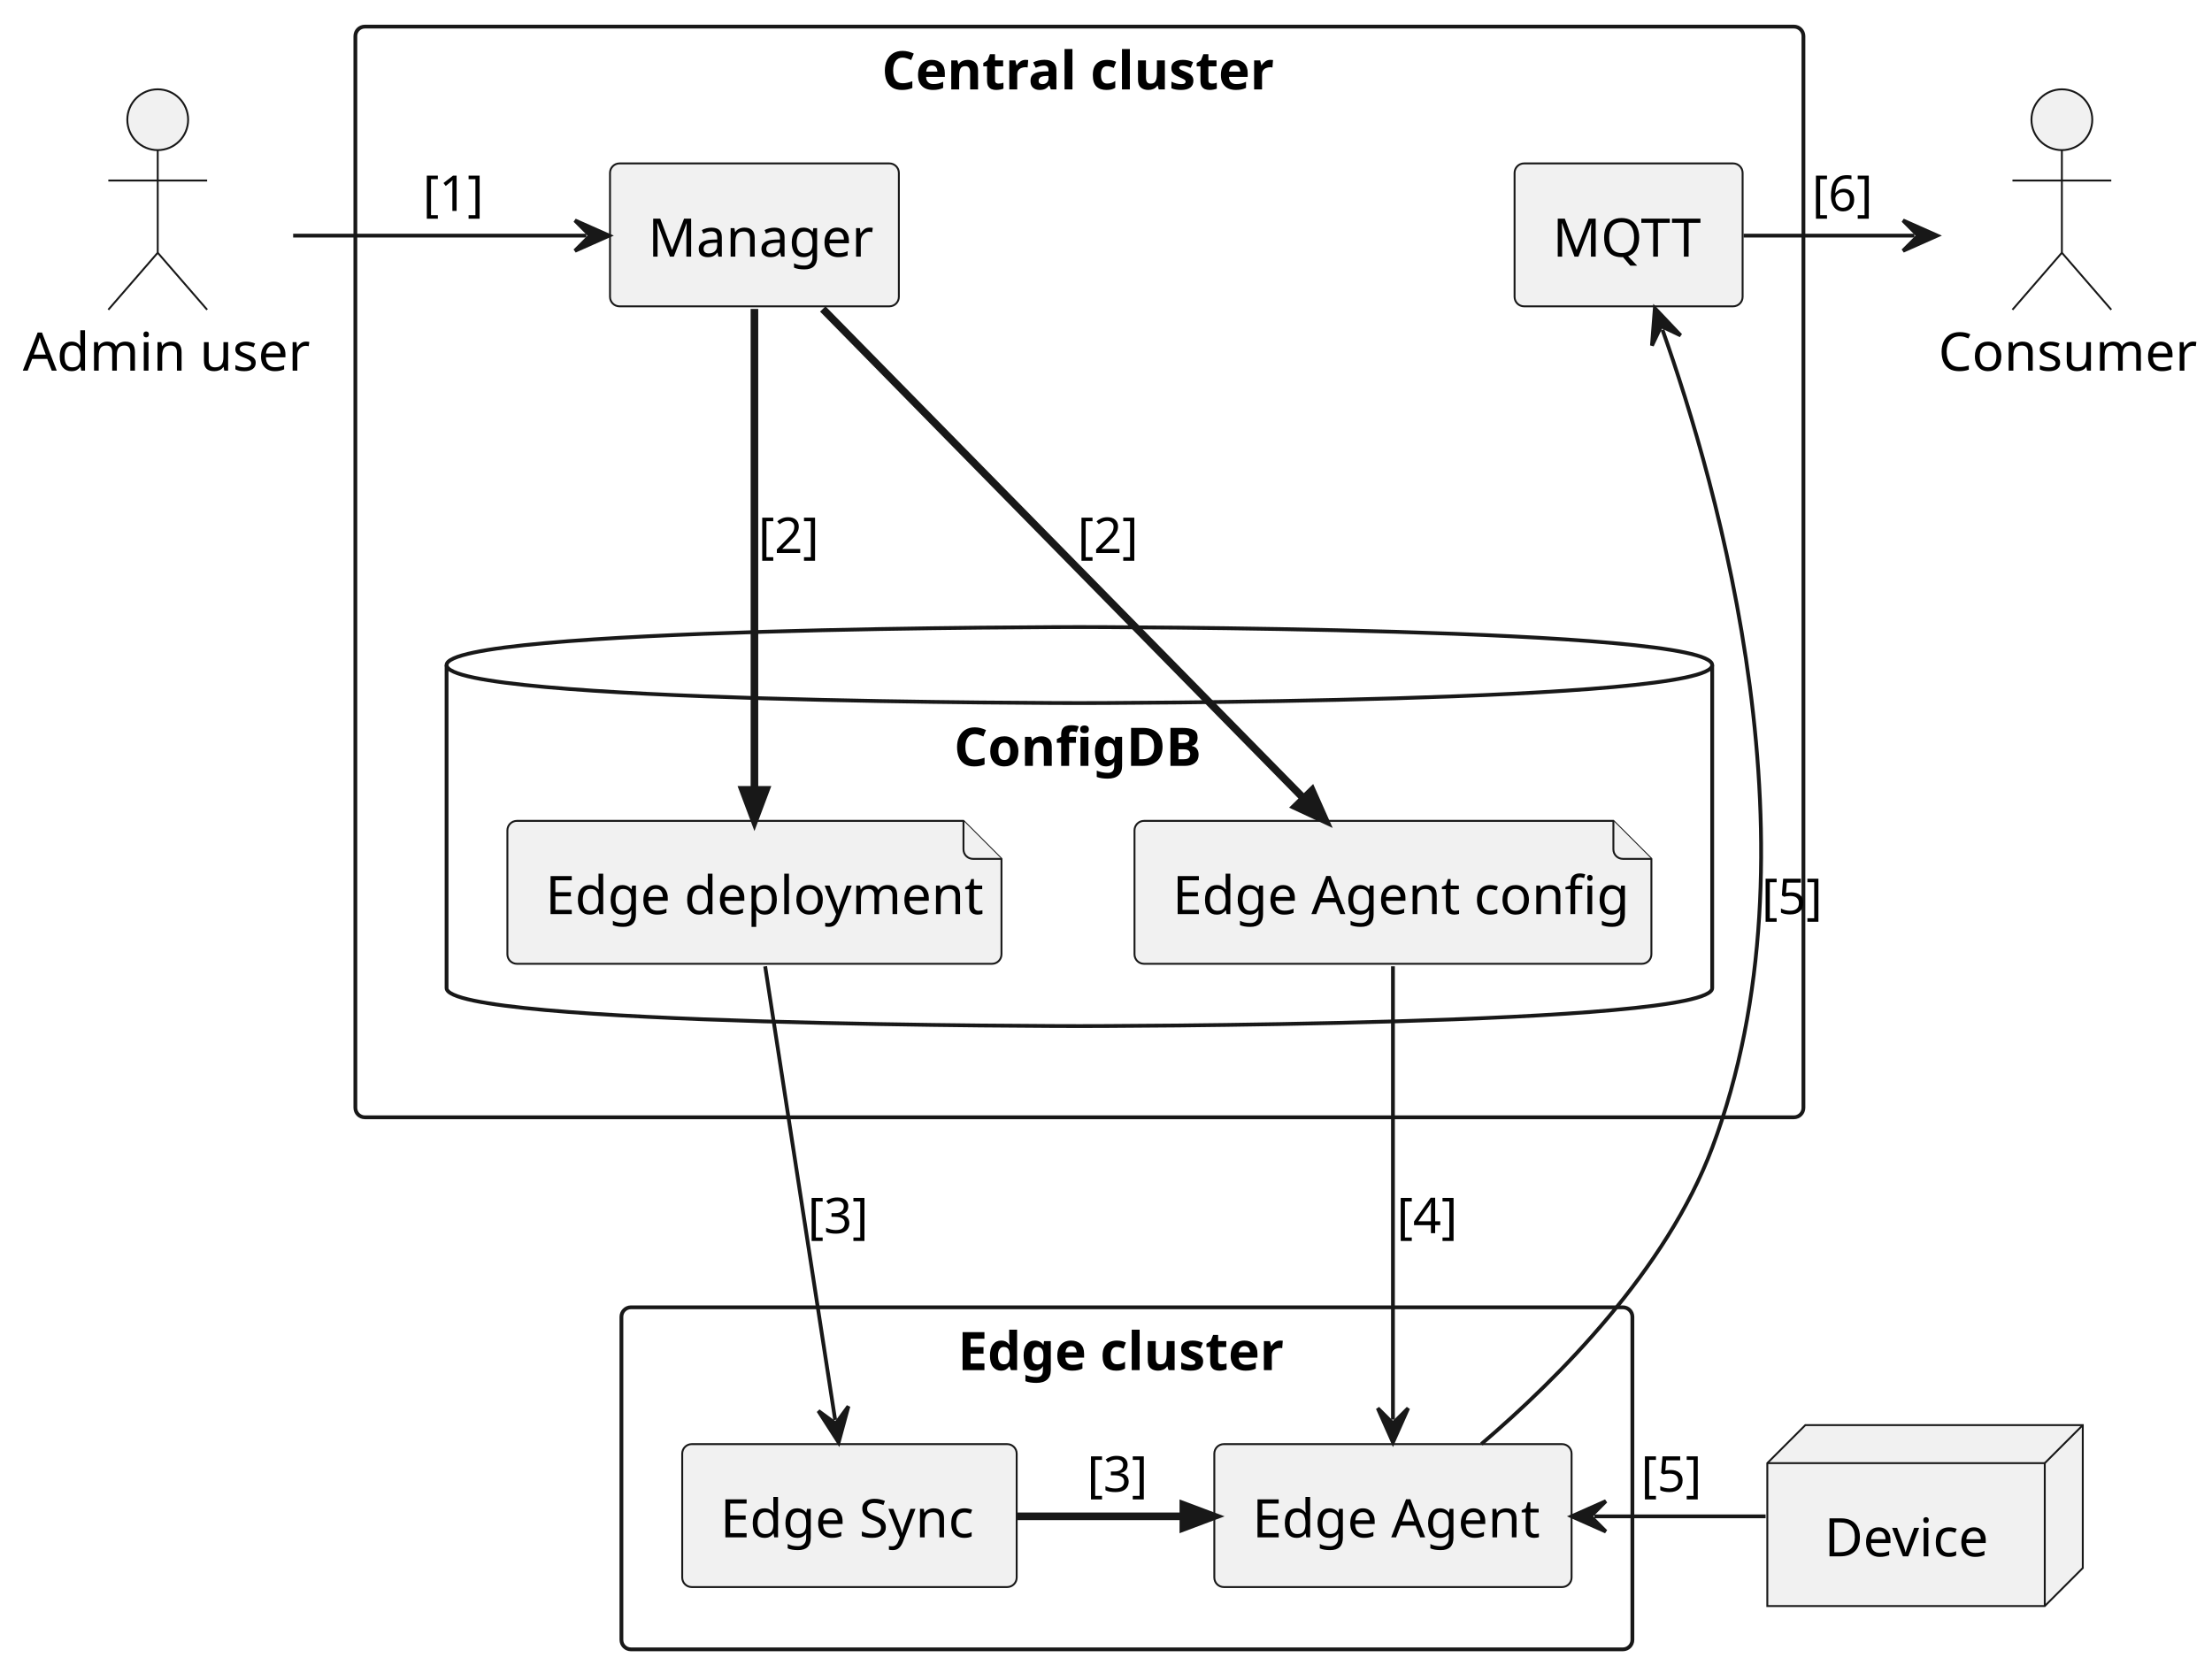
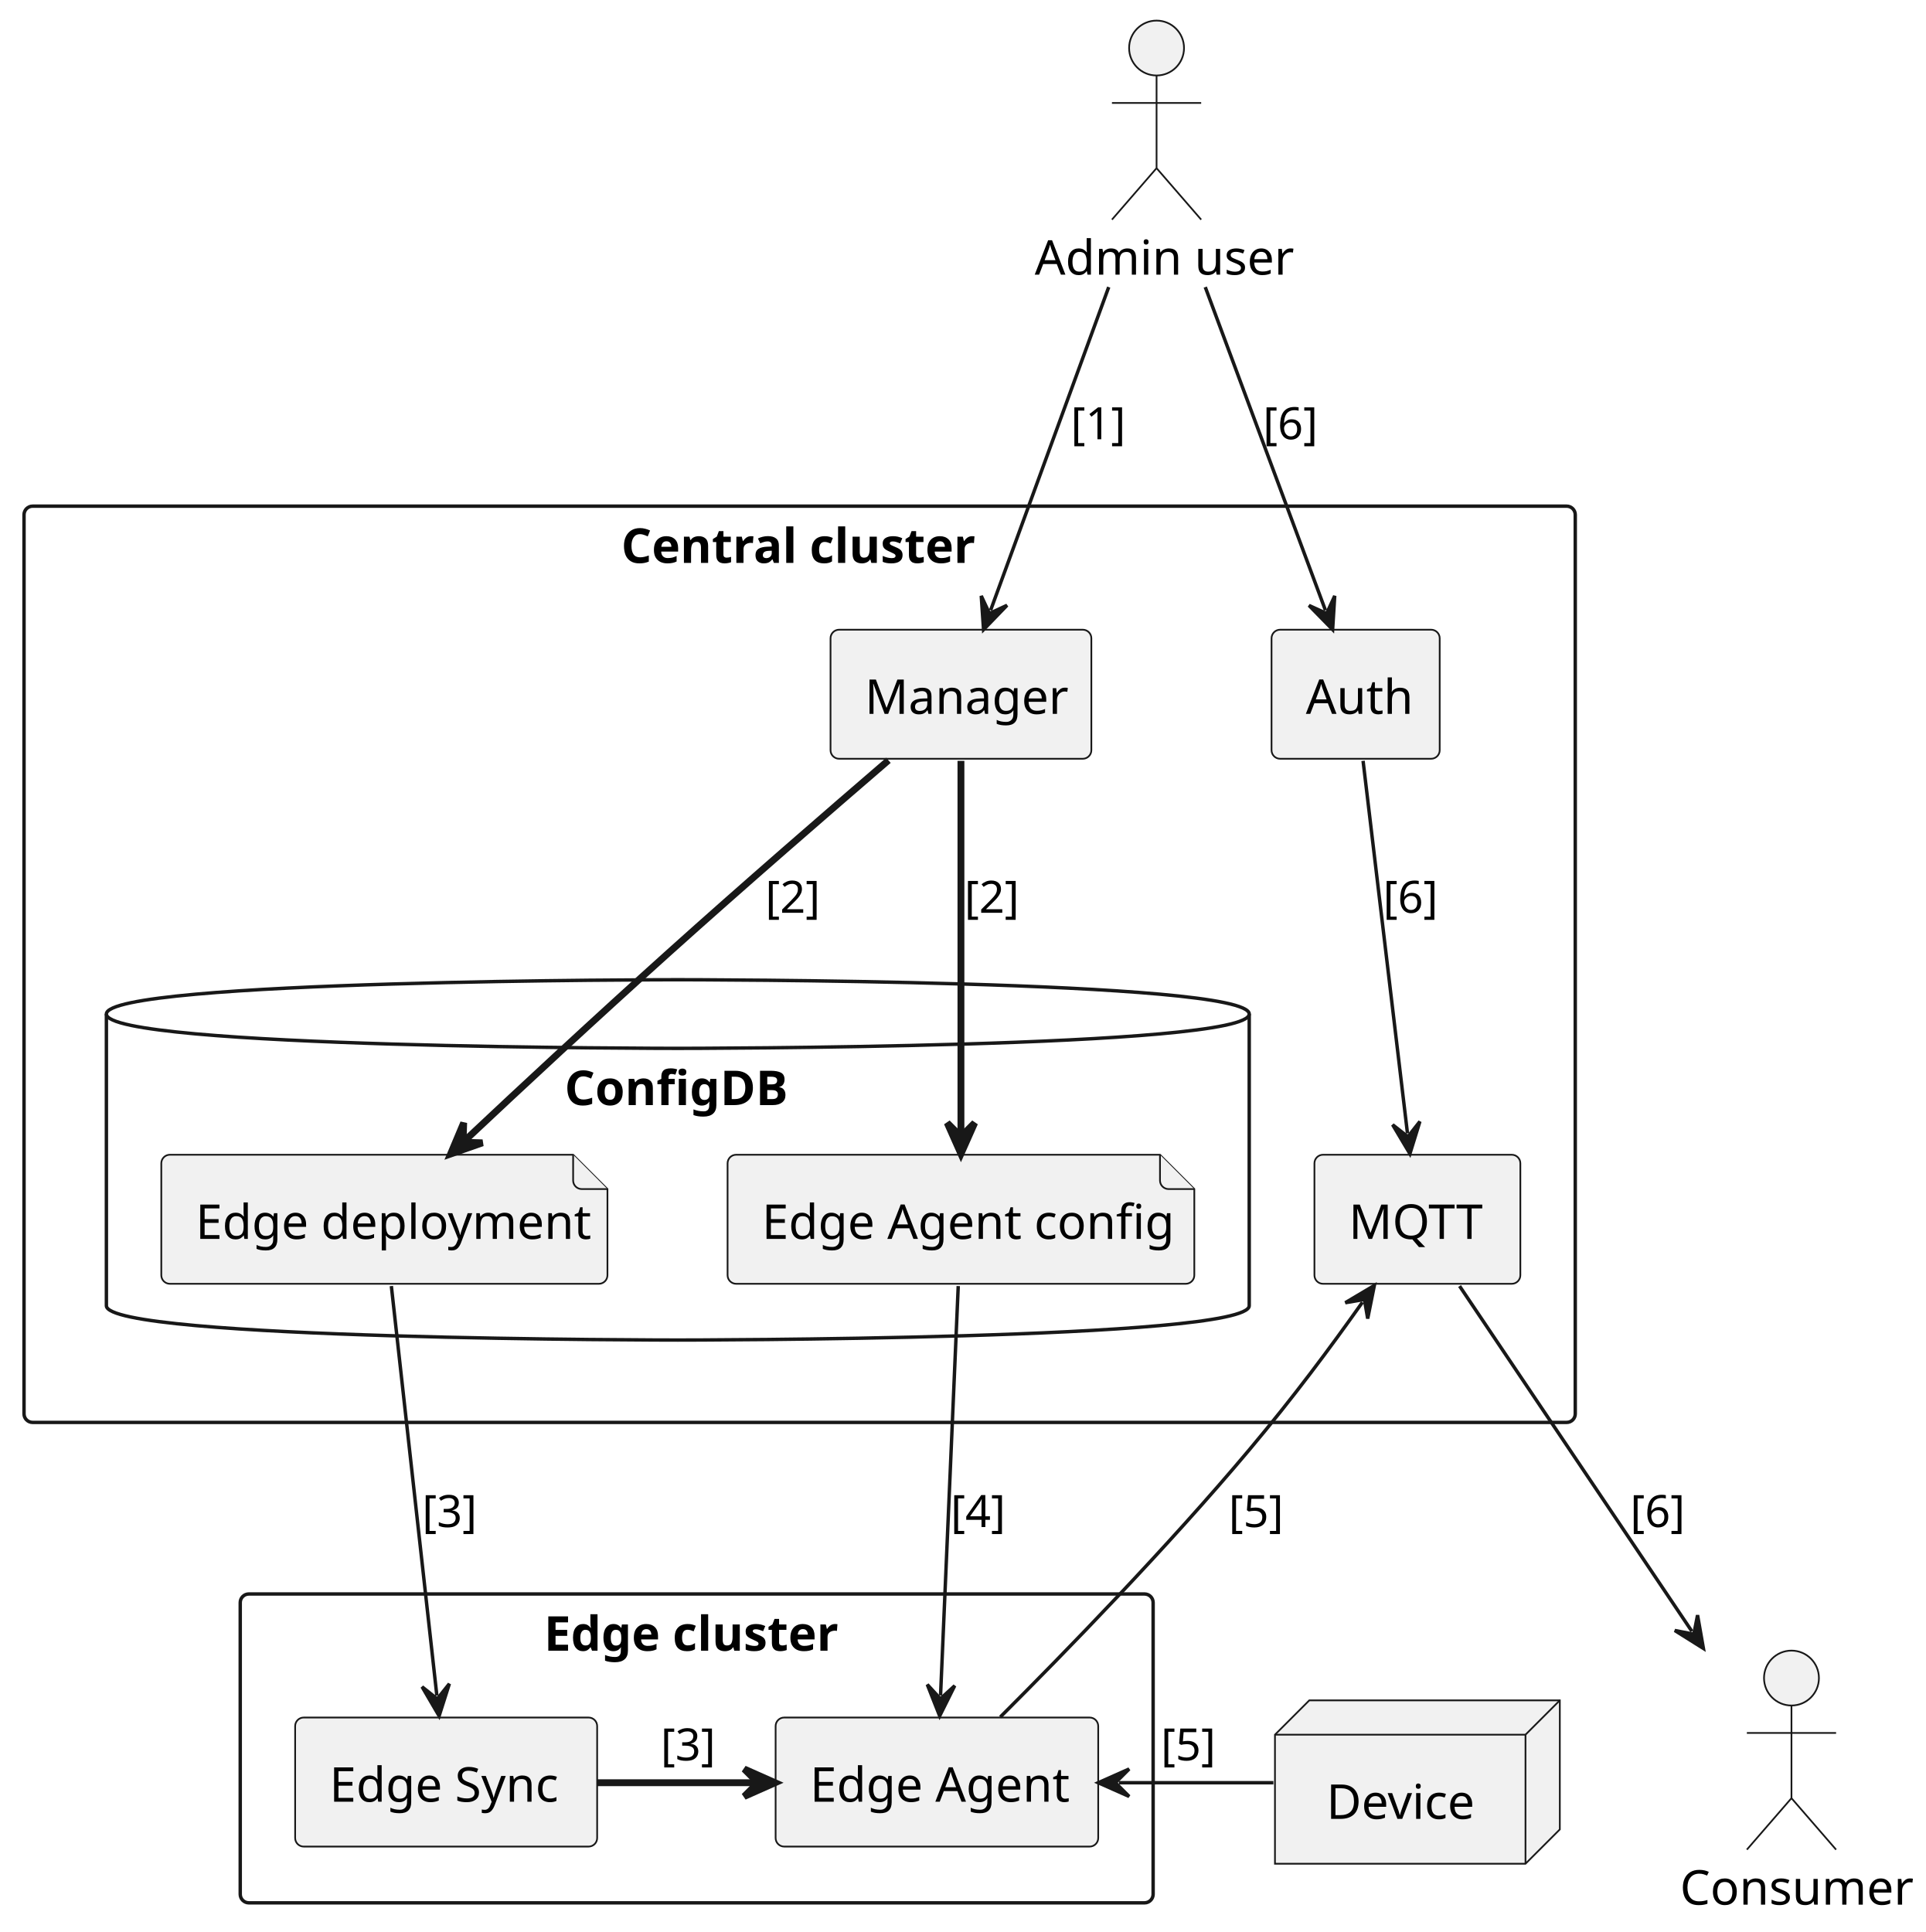
- <svg xmlns="http://www.w3.org/2000/svg" contentStyleType="text/css" height="440px" preserveAspectRatio="none" style="width:582px;height:440px;background:#FFFFFF;" version="1.1" viewBox="0 0 582 440" width="582px" zoomAndPan="magnify">
+ <svg xmlns="http://www.w3.org/2000/svg" contentStyleType="text/css" height="563px" preserveAspectRatio="none" style="width:561px;height:563px;background:#FFFFFF;" version="1.1" viewBox="0 0 561 563" width="561px" zoomAndPan="magnify">
  <defs />
  <g>
    <g id="cluster_Central cluster">
-       <rect fill="none" height="287" rx="2.5" ry="2.5" style="stroke:#181818;stroke-width:1.0;" width="381" x="93.5" y="7" />
-       <text fill="#000000" font-family="sans-serif" font-size="14" font-weight="bold" lengthAdjust="spacing" textLength="104" x="232" y="23.533">Central cluster</text>
+       <rect fill="none" height="267" rx="2.5" ry="2.5" style="stroke:#181818;stroke-width:1.0;" width="452" x="7" y="147.5" />
+       <text fill="#000000" font-family="sans-serif" font-size="14" font-weight="bold" lengthAdjust="spacing" textLength="104" x="181" y="164.033">Central cluster</text>
    </g>
    <g id="cluster_configdb">
-       <path d="M117.5,175 C117.5,165 284,165 284,165 C284,165 450.5,165 450.5,175 L450.5,260 C450.5,270 284,270 284,270 C284,270 117.5,270 117.5,260 L117.5,175 " fill="none" style="stroke:#181818;stroke-width:1.0;" />
-       <path d="M117.5,175 C117.5,185 284,185 284,185 C284,185 450.5,185 450.5,175 " fill="none" style="stroke:#181818;stroke-width:1.0;" />
-       <text fill="#000000" font-family="sans-serif" font-size="14" font-weight="bold" lengthAdjust="spacing" textLength="66" x="251" y="201.533">ConfigDB</text>
+       <path d="M31,295.5 C31,285.5 197.5,285.5 197.5,285.5 C197.5,285.5 364,285.5 364,295.5 L364,380.5 C364,390.5 197.5,390.5 197.5,390.5 C197.5,390.5 31,390.5 31,380.5 L31,295.5 " fill="none" style="stroke:#181818;stroke-width:1.0;" />
+       <path d="M31,295.5 C31,305.5 197.5,305.5 197.5,305.5 C197.5,305.5 364,305.5 364,295.5 " fill="none" style="stroke:#181818;stroke-width:1.0;" />
+       <text fill="#000000" font-family="sans-serif" font-size="14" font-weight="bold" lengthAdjust="spacing" textLength="66" x="164.5" y="322.033">ConfigDB</text>
    </g>
    <g id="cluster_Edge cluster">
-       <rect fill="none" height="90" rx="2.5" ry="2.5" style="stroke:#181818;stroke-width:1.0;" width="266" x="163.5" y="344" />
-       <text fill="#000000" font-family="sans-serif" font-size="14" font-weight="bold" lengthAdjust="spacing" textLength="89" x="252" y="360.533">Edge cluster</text>
+       <rect fill="none" height="90" rx="2.5" ry="2.5" style="stroke:#181818;stroke-width:1.0;" width="266" x="70" y="464.5" />
+       <text fill="#000000" font-family="sans-serif" font-size="14" font-weight="bold" lengthAdjust="spacing" textLength="89" x="158.5" y="481.033">Edge cluster</text>
    </g>
    <g id="elem_manager">
-       <rect fill="#F1F1F1" height="37.609" rx="2.5" ry="2.5" style="stroke:#181818;stroke-width:0.5;" width="76" x="160.5" y="43" />
-       <text fill="#000000" font-family="sans-serif" font-size="14" lengthAdjust="spacing" textLength="56" x="170.5" y="67.533">Manager</text>
+       <rect fill="#F1F1F1" height="37.609" rx="2.5" ry="2.5" style="stroke:#181818;stroke-width:0.5;" width="76" x="242" y="183.5" />
+       <text fill="#000000" font-family="sans-serif" font-size="14" lengthAdjust="spacing" textLength="56" x="252" y="208.033">Manager</text>
    </g>
    <g id="elem_mqtt">
-       <rect fill="#F1F1F1" height="37.609" rx="2.5" ry="2.5" style="stroke:#181818;stroke-width:0.5;" width="60" x="398.5" y="43" />
-       <text fill="#000000" font-family="sans-serif" font-size="14" lengthAdjust="spacing" textLength="40" x="408.5" y="67.533">MQTT</text>
+       <rect fill="#F1F1F1" height="37.609" rx="2.5" ry="2.5" style="stroke:#181818;stroke-width:0.5;" width="60" x="383" y="336.5" />
+       <text fill="#000000" font-family="sans-serif" font-size="14" lengthAdjust="spacing" textLength="40" x="393" y="361.033">MQTT</text>
+     </g>
+     <g id="elem_auth">
+       <rect fill="#F1F1F1" height="37.609" rx="2.5" ry="2.5" style="stroke:#181818;stroke-width:0.5;" width="49" x="370.5" y="183.5" />
+       <text fill="#000000" font-family="sans-serif" font-size="14" lengthAdjust="spacing" textLength="29" x="380.5" y="208.033">Auth</text>
    </g>
    <g id="elem_deployment">
-       <path d="M133.5,218.5 L133.5,251.109 A2.5,2.5 0 0 0 136,253.609 L261,253.609 A2.5,2.5 0 0 0 263.5,251.109 L263.5,226 L253.5,216 L136,216 A2.5,2.5 0 0 0 133.5,218.5 " fill="#F1F1F1" style="stroke:#181818;stroke-width:0.5;" />
-       <path d="M253.5,216 L253.5,223.5 A2.5,2.5 0 0 0 256,226 L263.5,226 " fill="#F1F1F1" style="stroke:#181818;stroke-width:0.5;" />
-       <text fill="#000000" font-family="sans-serif" font-size="14" lengthAdjust="spacing" textLength="110" x="143.5" y="240.533">Edge deployment</text>
+       <path d="M47,339 L47,371.609 A2.5,2.5 0 0 0 49.5,374.109 L174.5,374.109 A2.5,2.5 0 0 0 177,371.609 L177,346.5 L167,336.5 L49.5,336.5 A2.5,2.5 0 0 0 47,339 " fill="#F1F1F1" style="stroke:#181818;stroke-width:0.5;" />
+       <path d="M167,336.5 L167,344 A2.5,2.5 0 0 0 169.5,346.5 L177,346.5 " fill="#F1F1F1" style="stroke:#181818;stroke-width:0.5;" />
+       <text fill="#000000" font-family="sans-serif" font-size="14" lengthAdjust="spacing" textLength="110" x="57" y="361.033">Edge deployment</text>
    </g>
    <g id="elem_config">
-       <path d="M298.5,218.5 L298.5,251.109 A2.5,2.5 0 0 0 301,253.609 L432,253.609 A2.5,2.5 0 0 0 434.5,251.109 L434.5,226 L424.5,216 L301,216 A2.5,2.5 0 0 0 298.5,218.5 " fill="#F1F1F1" style="stroke:#181818;stroke-width:0.5;" />
-       <path d="M424.5,216 L424.5,223.5 A2.5,2.5 0 0 0 427,226 L434.5,226 " fill="#F1F1F1" style="stroke:#181818;stroke-width:0.5;" />
-       <text fill="#000000" font-family="sans-serif" font-size="14" lengthAdjust="spacing" textLength="116" x="308.5" y="240.533">Edge Agent config</text>
+       <path d="M212,339 L212,371.609 A2.5,2.5 0 0 0 214.5,374.109 L345.5,374.109 A2.5,2.5 0 0 0 348,371.609 L348,346.5 L338,336.5 L214.5,336.5 A2.5,2.5 0 0 0 212,339 " fill="#F1F1F1" style="stroke:#181818;stroke-width:0.5;" />
+       <path d="M338,336.5 L338,344 A2.5,2.5 0 0 0 340.5,346.5 L348,346.5 " fill="#F1F1F1" style="stroke:#181818;stroke-width:0.5;" />
+       <text fill="#000000" font-family="sans-serif" font-size="14" lengthAdjust="spacing" textLength="116" x="222" y="361.033">Edge Agent config</text>
    </g>
    <g id="elem_sync">
-       <rect fill="#F1F1F1" height="37.609" rx="2.5" ry="2.5" style="stroke:#181818;stroke-width:0.5;" width="88" x="179.5" y="380" />
-       <text fill="#000000" font-family="sans-serif" font-size="14" lengthAdjust="spacing" textLength="68" x="189.5" y="404.533">Edge Sync</text>
+       <rect fill="#F1F1F1" height="37.609" rx="2.5" ry="2.5" style="stroke:#181818;stroke-width:0.5;" width="88" x="86" y="500.5" />
+       <text fill="#000000" font-family="sans-serif" font-size="14" lengthAdjust="spacing" textLength="68" x="96" y="525.033">Edge Sync</text>
    </g>
    <g id="elem_agent">
-       <rect fill="#F1F1F1" height="37.609" rx="2.5" ry="2.5" style="stroke:#181818;stroke-width:0.5;" width="94" x="319.5" y="380" />
-       <text fill="#000000" font-family="sans-serif" font-size="14" lengthAdjust="spacing" textLength="74" x="329.5" y="404.533">Edge Agent</text>
+       <rect fill="#F1F1F1" height="37.609" rx="2.5" ry="2.5" style="stroke:#181818;stroke-width:0.5;" width="94" x="226" y="500.5" />
+       <text fill="#000000" font-family="sans-serif" font-size="14" lengthAdjust="spacing" textLength="74" x="236" y="525.033">Edge Agent</text>
    </g>
    <g id="elem_admin">
-       <ellipse cx="41.5" cy="31.5" fill="#F1F1F1" rx="8" ry="8" style="stroke:#181818;stroke-width:0.5;" />
-       <path d="M41.5,39.5 L41.5,66.5 M28.5,47.5 L54.5,47.5 M41.5,66.5 L28.5,81.5 M41.5,66.5 L54.5,81.5 " fill="none" style="stroke:#181818;stroke-width:0.5;" />
-       <text fill="#000000" font-family="sans-serif" font-size="14" lengthAdjust="spacing" textLength="71" x="6" y="97.533">Admin user</text>
+       <ellipse cx="337" cy="14" fill="#F1F1F1" rx="8" ry="8" style="stroke:#181818;stroke-width:0.5;" />
+       <path d="M337,22 L337,49 M324,30 L350,30 M337,49 L324,64 M337,49 L350,64 " fill="none" style="stroke:#181818;stroke-width:0.5;" />
+       <text fill="#000000" font-family="sans-serif" font-size="14" lengthAdjust="spacing" textLength="71" x="301.5" y="80.033">Admin user</text>
    </g>
    <g id="elem_consumer">
-       <ellipse cx="542.5" cy="31.5" fill="#F1F1F1" rx="8" ry="8" style="stroke:#181818;stroke-width:0.5;" />
-       <path d="M542.5,39.5 L542.5,66.5 M529.5,47.5 L555.5,47.5 M542.5,66.5 L529.5,81.5 M542.5,66.5 L555.5,81.5 " fill="none" style="stroke:#181818;stroke-width:0.5;" />
-       <text fill="#000000" font-family="sans-serif" font-size="14" lengthAdjust="spacing" textLength="65" x="510" y="97.533">Consumer</text>
+       <ellipse cx="522" cy="489" fill="#F1F1F1" rx="8" ry="8" style="stroke:#181818;stroke-width:0.5;" />
+       <path d="M522,497 L522,524 M509,505 L535,505 M522,524 L509,539 M522,524 L535,539 " fill="none" style="stroke:#181818;stroke-width:0.5;" />
+       <text fill="#000000" font-family="sans-serif" font-size="14" lengthAdjust="spacing" textLength="65" x="489.5" y="555.033">Consumer</text>
    </g>
    <g id="elem_device">
-       <polygon fill="#F1F1F1" points="465,385,475,375,548,375,548,412.609,538,422.609,465,422.609,465,385" style="stroke:#181818;stroke-width:0.5;" />
-       <line style="stroke:#181818;stroke-width:0.5;" x1="538" x2="548" y1="385" y2="375" />
-       <line style="stroke:#181818;stroke-width:0.5;" x1="465" x2="538" y1="385" y2="385" />
-       <line style="stroke:#181818;stroke-width:0.5;" x1="538" x2="538" y1="385" y2="422.609" />
-       <text fill="#000000" font-family="sans-serif" font-size="14" lengthAdjust="spacing" textLength="43" x="480" y="409.533">Device</text>
+       <polygon fill="#F1F1F1" points="371.5,505.5,381.5,495.5,454.5,495.5,454.5,533.109,444.5,543.109,371.5,543.109,371.5,505.5" style="stroke:#181818;stroke-width:0.5;" />
+       <line style="stroke:#181818;stroke-width:0.5;" x1="444.5" x2="454.5" y1="505.5" y2="495.5" />
+       <line style="stroke:#181818;stroke-width:0.5;" x1="371.5" x2="444.5" y1="505.5" y2="505.5" />
+       <line style="stroke:#181818;stroke-width:0.5;" x1="444.5" x2="444.5" y1="505.5" y2="543.109" />
+       <text fill="#000000" font-family="sans-serif" font-size="14" lengthAdjust="spacing" textLength="43" x="386.5" y="530.033">Device</text>
    </g>
    <g id="link_admin_manager">
-       <path d="M77.13,62 C101.92,62 128.93,62 154.27,62 " fill="none" id="admin-to-manager" style="stroke:#181818;stroke-width:1.0;" />
-       <polygon fill="#181818" points="160.27,62,151.27,58,155.27,62,151.27,66,160.27,62" style="stroke:#181818;stroke-width:1.0;" />
-       <text fill="#000000" font-family="sans-serif" font-size="13" lengthAdjust="spacing" textLength="15" x="111.25" y="55.495">[1]</text>
+       <path d="M323.06,83.66 C311.45,115.41 297.507,153.564 288.647,177.834 " fill="none" id="admin-to-manager" style="stroke:#181818;stroke-width:1.0;" />
+       <polygon fill="#181818" points="286.59,183.47,293.434,176.387,288.305,178.773,285.919,173.644,286.59,183.47" style="stroke:#181818;stroke-width:1.0;" />
+       <text fill="#000000" font-family="sans-serif" font-size="13" lengthAdjust="spacing" textLength="15" x="312" y="127.995">[1]</text>
    </g>
    <g id="link_manager_deployment">
-       <path d="M198.5,81.3 C198.5,114.21 198.5,175.01 198.5,207.83 " fill="none" id="manager-to-deployment" style="stroke:#181818;stroke-width:2.0;" />
-       <polygon fill="#181818" points="198.5,215.83,201.5,207.83,195.5,207.83,198.5,215.83" style="stroke:#181818;stroke-width:2.0;" />
-       <text fill="#000000" font-family="sans-serif" font-size="13" lengthAdjust="spacing" textLength="15" x="199.5" y="145.495">[2]</text>
+       <path d="M258.88,221.56 C241.58,236.44 216.54,258.14 195,277.5 C172.93,297.34 152.381,316.45 135.661,332.17 " fill="none" id="manager-to-deployment" style="stroke:#181818;stroke-width:2.0;" />
+       <polygon fill="#181818" points="131.29,336.28,140.587,333.029,134.933,332.855,135.107,327.201,131.29,336.28" style="stroke:#181818;stroke-width:2.0;" />
+       <text fill="#000000" font-family="sans-serif" font-size="13" lengthAdjust="spacing" textLength="15" x="223" y="265.995">[2]</text>
    </g>
    <g id="link_manager_config">
-       <path d="M216.48,81.3 C248.81,114.21 310.804,177.303 343.044,210.123 " fill="none" id="manager-to-config" style="stroke:#181818;stroke-width:2.0;" />
-       <polygon fill="#181818" points="348.65,215.83,345.184,208.021,340.904,212.225,348.65,215.83" style="stroke:#181818;stroke-width:2.0;" />
-       <text fill="#000000" font-family="sans-serif" font-size="13" lengthAdjust="spacing" textLength="15" x="283.5" y="145.495">[2]</text>
+       <path d="M280,221.71 C280,250.74 280,301.16 280,330.22 " fill="none" id="manager-to-config" style="stroke:#181818;stroke-width:2.0;" />
+       <polygon fill="#181818" points="280,336.22,284,327.22,280,331.22,276,327.22,280,336.22" style="stroke:#181818;stroke-width:2.0;" />
+       <text fill="#000000" font-family="sans-serif" font-size="13" lengthAdjust="spacing" textLength="15" x="281" y="265.995">[2]</text>
    </g>
    <g id="link_deployment_sync">
-       <path d="M201.32,254.27 C206.12,285.38 214.915,342.38 219.735,373.62 " fill="none" id="deployment-to-sync" style="stroke:#181818;stroke-width:1.0;" />
-       <polygon fill="#181818" points="220.65,379.55,223.231,370.045,219.888,374.608,215.324,371.265,220.65,379.55" style="stroke:#181818;stroke-width:1.0;" />
-       <text fill="#000000" font-family="sans-serif" font-size="13" lengthAdjust="spacing" textLength="15" x="212.5" y="324.495">[3]</text>
+       <path d="M114.03,374.77 C117.49,405.88 123.818,462.847 127.288,494.087 " fill="none" id="deployment-to-sync" style="stroke:#181818;stroke-width:1.0;" />
+       <polygon fill="#181818" points="127.95,500.05,130.932,490.663,127.398,495.081,122.981,491.547,127.95,500.05" style="stroke:#181818;stroke-width:1.0;" />
+       <text fill="#000000" font-family="sans-serif" font-size="13" lengthAdjust="spacing" textLength="15" x="123" y="444.995">[3]</text>
    </g>
    <g id="link_sync_agent">
-       <path d="M267.57,399 C283.98,399 294.67,399 311.35,399 " fill="none" id="sync-to-agent" style="stroke:#181818;stroke-width:2.0;" />
-       <polygon fill="#181818" points="319.35,399,311.35,396,311.35,402,319.35,399" style="stroke:#181818;stroke-width:2.0;" />
-       <text fill="#000000" font-family="sans-serif" font-size="13" lengthAdjust="spacing" textLength="15" x="286" y="392.495">[3]</text>
+       <path d="M174.07,519.5 C190.48,519.5 203.17,519.5 219.85,519.5 " fill="none" id="sync-to-agent" style="stroke:#181818;stroke-width:2.0;" />
+       <polygon fill="#181818" points="225.85,519.5,216.85,515.5,220.85,519.5,216.85,523.5,225.85,519.5" style="stroke:#181818;stroke-width:2.0;" />
+       <text fill="#000000" font-family="sans-serif" font-size="13" lengthAdjust="spacing" textLength="15" x="192.5" y="512.995">[3]</text>
    </g>
    <g id="link_config_agent">
-       <path d="M366.5,254.27 C366.5,285.38 366.5,342.31 366.5,373.55 " fill="none" id="config-to-agent" style="stroke:#181818;stroke-width:1.0;" />
-       <polygon fill="#181818" points="366.5,379.55,370.5,370.55,366.5,374.55,362.5,370.55,366.5,379.55" style="stroke:#181818;stroke-width:1.0;" />
-       <text fill="#000000" font-family="sans-serif" font-size="13" lengthAdjust="spacing" textLength="15" x="367.5" y="324.495">[4]</text>
+       <path d="M279.21,374.77 C277.87,405.88 275.409,462.816 274.059,494.056 " fill="none" id="config-to-agent" style="stroke:#181818;stroke-width:1.0;" />
+       <polygon fill="#181818" points="273.8,500.05,278.185,491.231,274.016,495.055,270.192,490.886,273.8,500.05" style="stroke:#181818;stroke-width:1.0;" />
+       <text fill="#000000" font-family="sans-serif" font-size="13" lengthAdjust="spacing" textLength="15" x="277" y="444.995">[4]</text>
    </g>
    <g id="link_device_agent">
-       <path d="M464.55,399 C448.48,399 436.03,399 419.51,399 " fill="none" id="device-to-agent" style="stroke:#181818;stroke-width:1.0;" />
-       <polygon fill="#181818" points="413.51,399,422.51,403,418.51,399,422.51,395,413.51,399" style="stroke:#181818;stroke-width:1.0;" />
-       <text fill="#000000" font-family="sans-serif" font-size="13" lengthAdjust="spacing" textLength="15" x="431.75" y="392.495">[5]</text>
+       <path d="M371.05,519.5 C354.98,519.5 342.53,519.5 326.01,519.5 " fill="none" id="device-to-agent" style="stroke:#181818;stroke-width:1.0;" />
+       <polygon fill="#181818" points="320.01,519.5,329.01,523.5,325.01,519.5,329.01,515.5,320.01,519.5" style="stroke:#181818;stroke-width:1.0;" />
+       <text fill="#000000" font-family="sans-serif" font-size="13" lengthAdjust="spacing" textLength="15" x="338.25" y="512.995">[5]</text>
    </g>
    <g id="link_agent_mqtt">
-       <path d="M389.77,379.97 C410.18,362.55 438.43,334.13 450.5,302 C479.81,223.99 451.904,127.655 437.414,86.765 " fill="none" id="agent-to-mqtt" style="stroke:#181818;stroke-width:1.0;" />
-       <polygon fill="#181818" points="435.41,81.11,434.646,90.929,437.08,85.823,442.186,88.257,435.41,81.11" style="stroke:#181818;stroke-width:1.0;" />
-       <text fill="#000000" font-family="sans-serif" font-size="13" lengthAdjust="spacing" textLength="15" x="463.5" y="240.495">[5]</text>
+       <path d="M291.47,500.35 C310.36,481.48 340.22,450.81 364,422.5 C377.13,406.87 387.411,393.006 396.991,379.486 " fill="none" id="agent-to-mqtt" style="stroke:#181818;stroke-width:1.0;" />
+       <polygon fill="#181818" points="400.46,374.59,391.993,379.621,397.569,378.67,398.52,384.246,400.46,374.59" style="stroke:#181818;stroke-width:1.0;" />
+       <text fill="#000000" font-family="sans-serif" font-size="13" lengthAdjust="spacing" textLength="15" x="358" y="444.995">[5]</text>
+     </g>
+     <g id="link_admin_auth">
+       <path d="M351.19,83.66 C362.99,115.41 377.178,153.577 386.208,177.847 " fill="none" id="admin-to-auth" style="stroke:#181818;stroke-width:1.0;" />
+       <polygon fill="#181818" points="388.3,183.47,388.911,173.64,386.556,178.784,381.413,176.43,388.3,183.47" style="stroke:#181818;stroke-width:1.0;" />
+       <text fill="#000000" font-family="sans-serif" font-size="13" lengthAdjust="spacing" textLength="15" x="368" y="127.995">[6]</text>
+     </g>
+     <g id="link_auth_mqtt">
+       <path d="M397.17,221.71 C400.63,250.74 406.651,301.202 410.111,330.262 " fill="none" id="auth-to-mqtt" style="stroke:#181818;stroke-width:1.0;" />
+       <polygon fill="#181818" points="410.82,336.22,413.728,326.81,410.229,331.255,405.784,327.756,410.82,336.22" style="stroke:#181818;stroke-width:1.0;" />
+       <text fill="#000000" font-family="sans-serif" font-size="13" lengthAdjust="spacing" textLength="15" x="403" y="265.995">[6]</text>
    </g>
    <g id="link_mqtt_consumer">
-       <path d="M458.75,62 C474.45,62 487.65,62 503.7,62 " fill="none" id="mqtt-to-consumer" style="stroke:#181818;stroke-width:1.0;" />
-       <polygon fill="#181818" points="509.7,62,500.7,58,504.7,62,500.7,66,509.7,62" style="stroke:#181818;stroke-width:1.0;" />
-       <text fill="#000000" font-family="sans-serif" font-size="13" lengthAdjust="spacing" textLength="15" x="476.75" y="55.495">[6]</text>
+       <path d="M425.29,374.77 C442.44,400.26 470.601,442.112 492.991,475.392 " fill="none" id="mqtt-to-consumer" style="stroke:#181818;stroke-width:1.0;" />
+       <polygon fill="#181818" points="496.34,480.37,494.635,470.67,493.549,476.221,487.997,475.135,496.34,480.37" style="stroke:#181818;stroke-width:1.0;" />
+       <text fill="#000000" font-family="sans-serif" font-size="13" lengthAdjust="spacing" textLength="15" x="475" y="444.995">[6]</text>
    </g>
  </g>
</svg>
